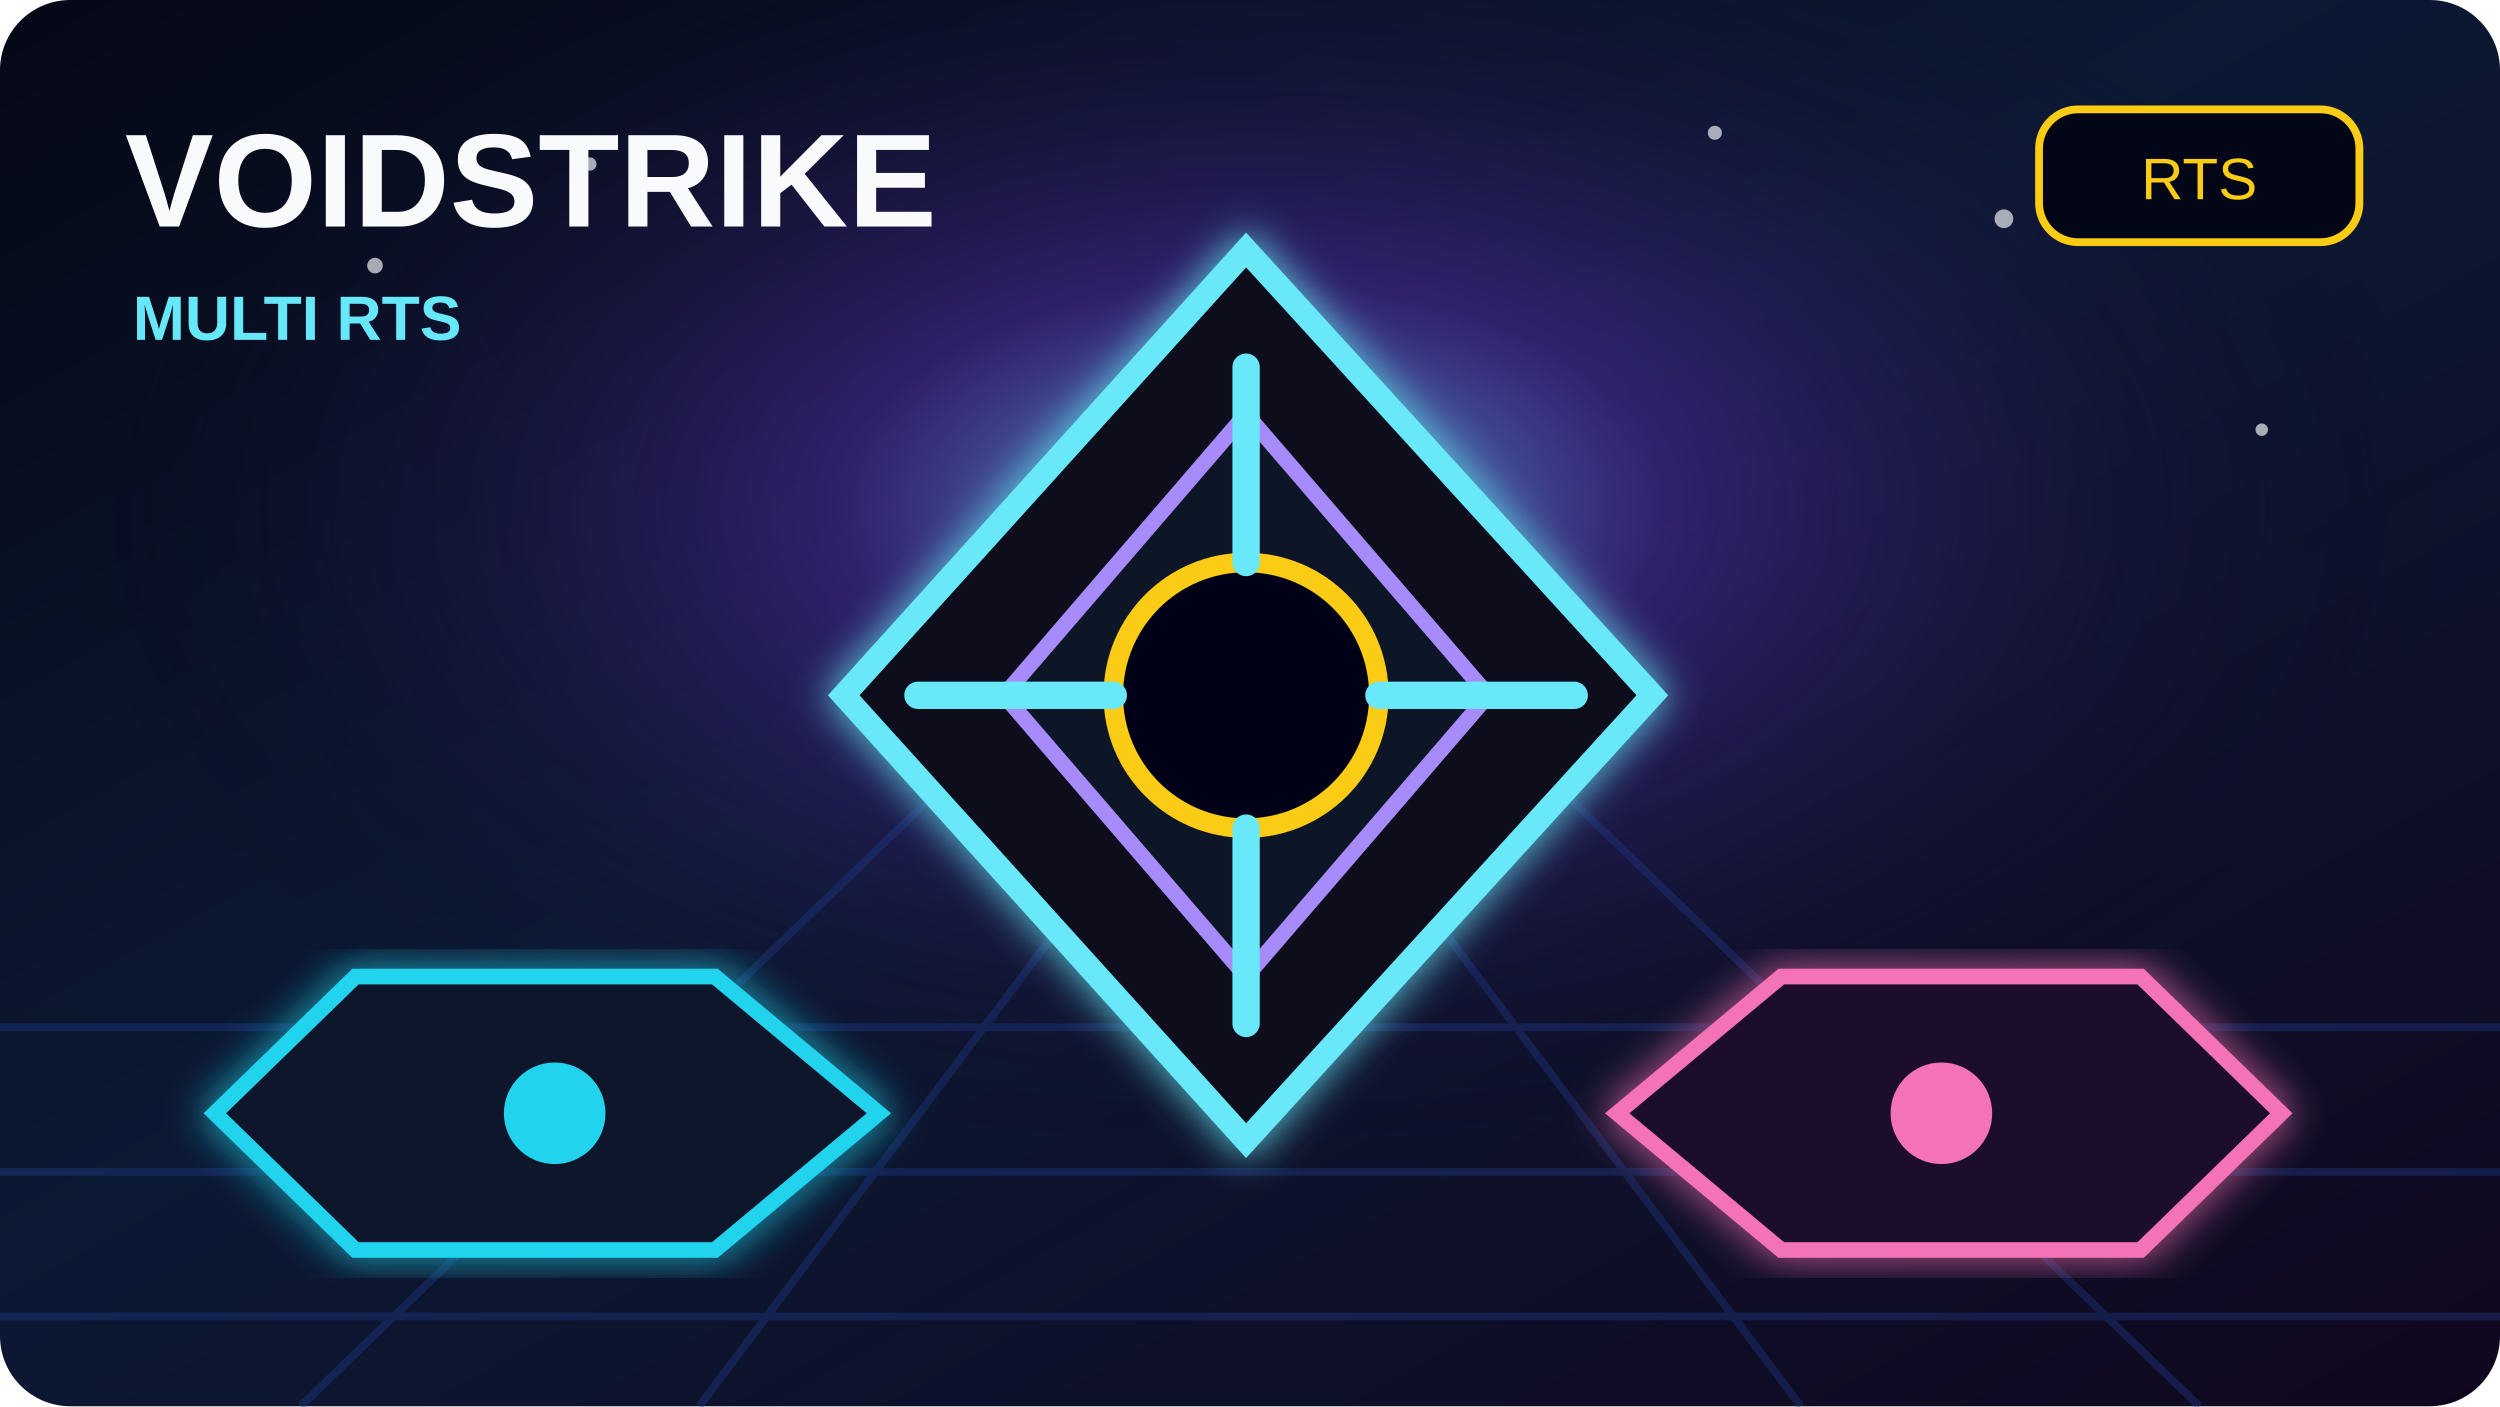
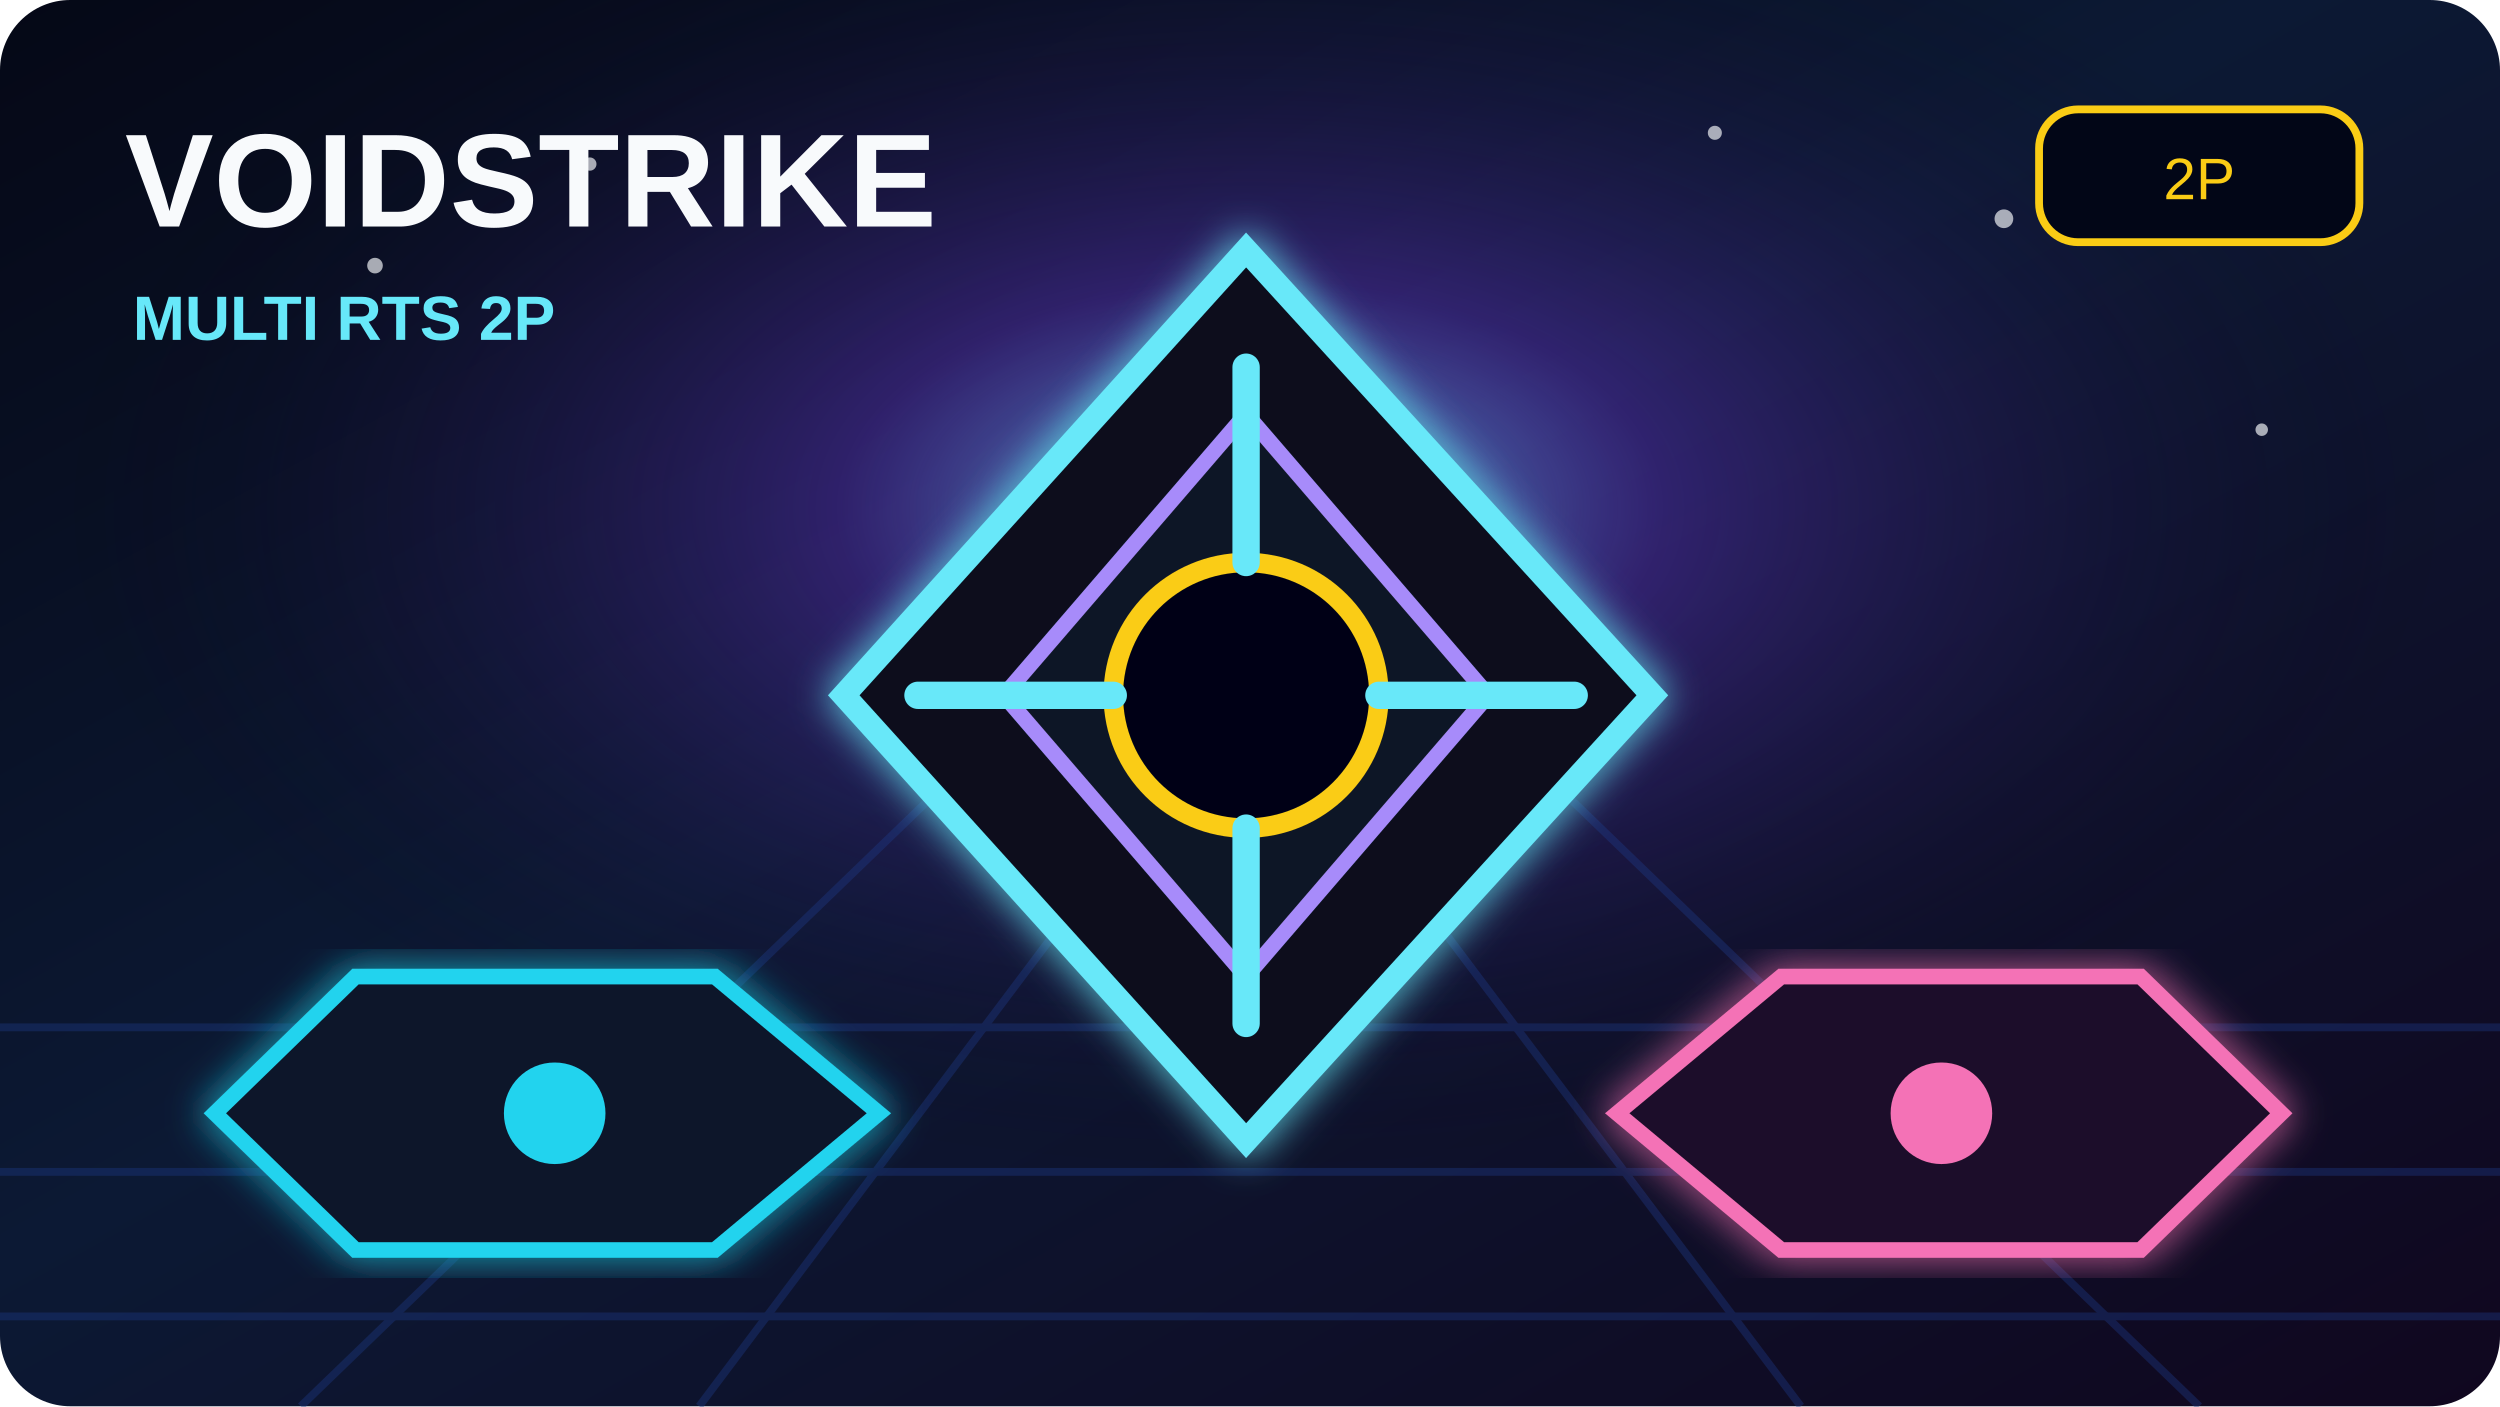
<svg xmlns="http://www.w3.org/2000/svg" viewBox="0 0 640 360" role="img" aria-labelledby="title desc">
  <defs>
    <linearGradient id="bg" x1="0" y1="0" x2="1" y2="1">
      <stop offset="0" stop-color="#050816" />
      <stop offset=".45" stop-color="#0c1934" />
      <stop offset="1" stop-color="#10071f" />
    </linearGradient>
    <radialGradient id="rift" cx=".5" cy=".36" r=".48">
      <stop offset="0" stop-color="#67e8f9" stop-opacity=".8" />
      <stop offset=".34" stop-color="#7c3aed" stop-opacity=".32" />
      <stop offset="1" stop-color="#000" stop-opacity="0" />
    </radialGradient>
    <filter id="glow">
      <feGaussianBlur stdDeviation="5" result="blur" />
      <feMerge>
        <feMergeNode in="blur" />
        <feMergeNode in="SourceGraphic" />
      </feMerge>
    </filter>
  </defs>
  <rect width="640" height="360" rx="18" fill="url(#bg)" />
  <rect width="640" height="360" rx="18" fill="url(#rift)" />
  <g opacity=".38" stroke="#1e3a8a" stroke-width="2">
    <path d="M0 263h640M0 300h640M0 337h640" />
    <path d="M77 360 252 191M179 360 306 191M461 360 334 191M563 360 388 191" />
  </g>
  <g filter="url(#glow)">
    <path d="M319 64 423 178 319 292 216 178Z" fill="#08111f" stroke="#67e8f9" stroke-width="6" />
    <path d="M319 106 381 178 319 250 257 178Z" fill="#111827" stroke="#a78bfa" stroke-width="4" />
    <circle cx="319" cy="178" r="34" fill="#020617" stroke="#facc15" stroke-width="5" />
    <path d="M319 94v50M319 212v50M235 178h50M353 178h50" stroke="#67e8f9" stroke-width="7" stroke-linecap="round" />
  </g>
  <g filter="url(#glow)">
    <path d="M91 250h92l42 35-42 35H91l-36-35Z" fill="#0f172a" stroke="#22d3ee" stroke-width="4" />
    <path d="M548 250h-92l-42 35 42 35h92l36-35Z" fill="#1f102a" stroke="#f472b6" stroke-width="4" />
    <circle cx="142" cy="285" r="13" fill="#22d3ee" />
    <circle cx="497" cy="285" r="13" fill="#f472b6" />
  </g>
  <g fill="#e5e7eb" opacity=".72">
    <circle cx="96" cy="68" r="2" />
    <circle cx="151" cy="42" r="1.7" />
    <circle cx="513" cy="56" r="2.4" />
    <circle cx="579" cy="110" r="1.6" />
    <circle cx="439" cy="34" r="1.8" />
  </g>
  <text x="32" y="58" fill="#f8fafc" font-family="Arial Black, Arial, sans-serif" font-size="34" font-weight="900">VOIDSTRIKE</text>
-   <text x="34" y="87" fill="#67e8f9" font-family="Arial, sans-serif" font-size="16" font-weight="800">MULTI RTS</text>
+   <text x="34" y="87" fill="#67e8f9" font-family="Arial, sans-serif" font-size="16" font-weight="800">MULTI RTS 2P</text>
  <rect x="522" y="28" width="82" height="34" rx="10" fill="#020617" stroke="#facc15" stroke-width="2" />
-   <text x="563" y="51" text-anchor="middle" fill="#facc15" font-family="Arial Black, Arial, sans-serif" font-size="15">RTS</text>
+   <text x="563" y="51" text-anchor="middle" fill="#facc15" font-family="Arial Black, Arial, sans-serif" font-size="15">2P</text>
</svg>
